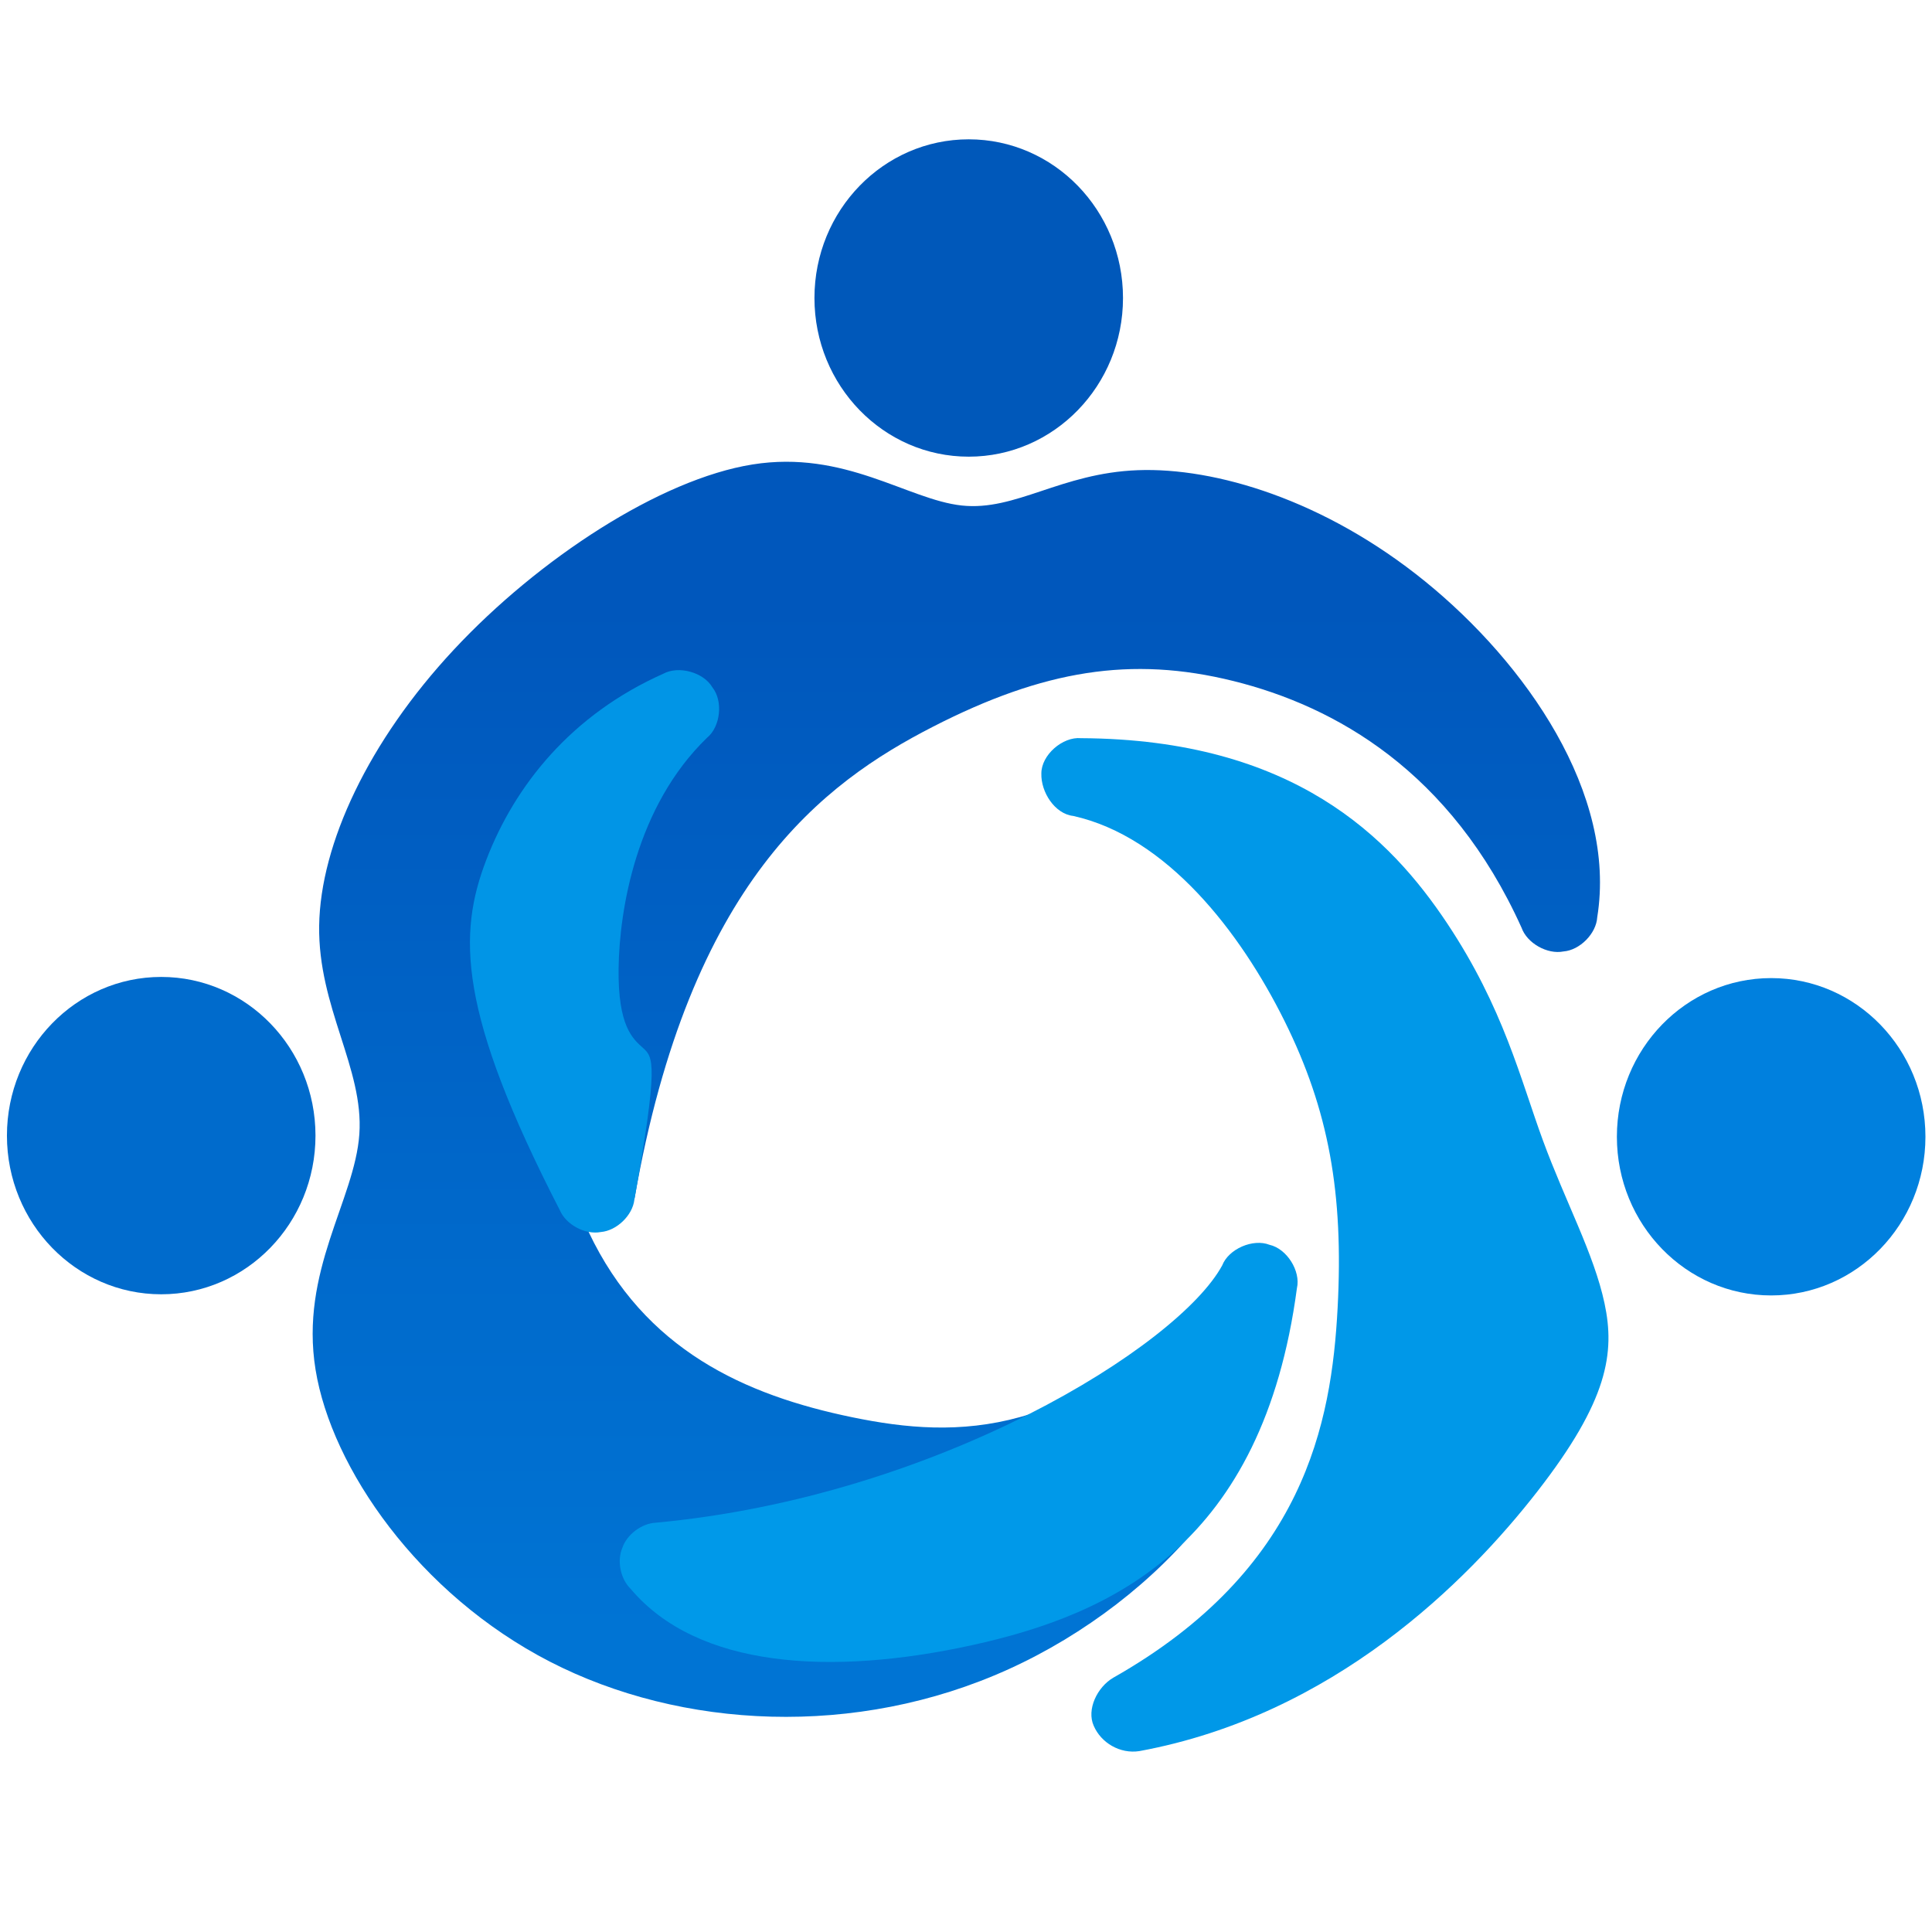
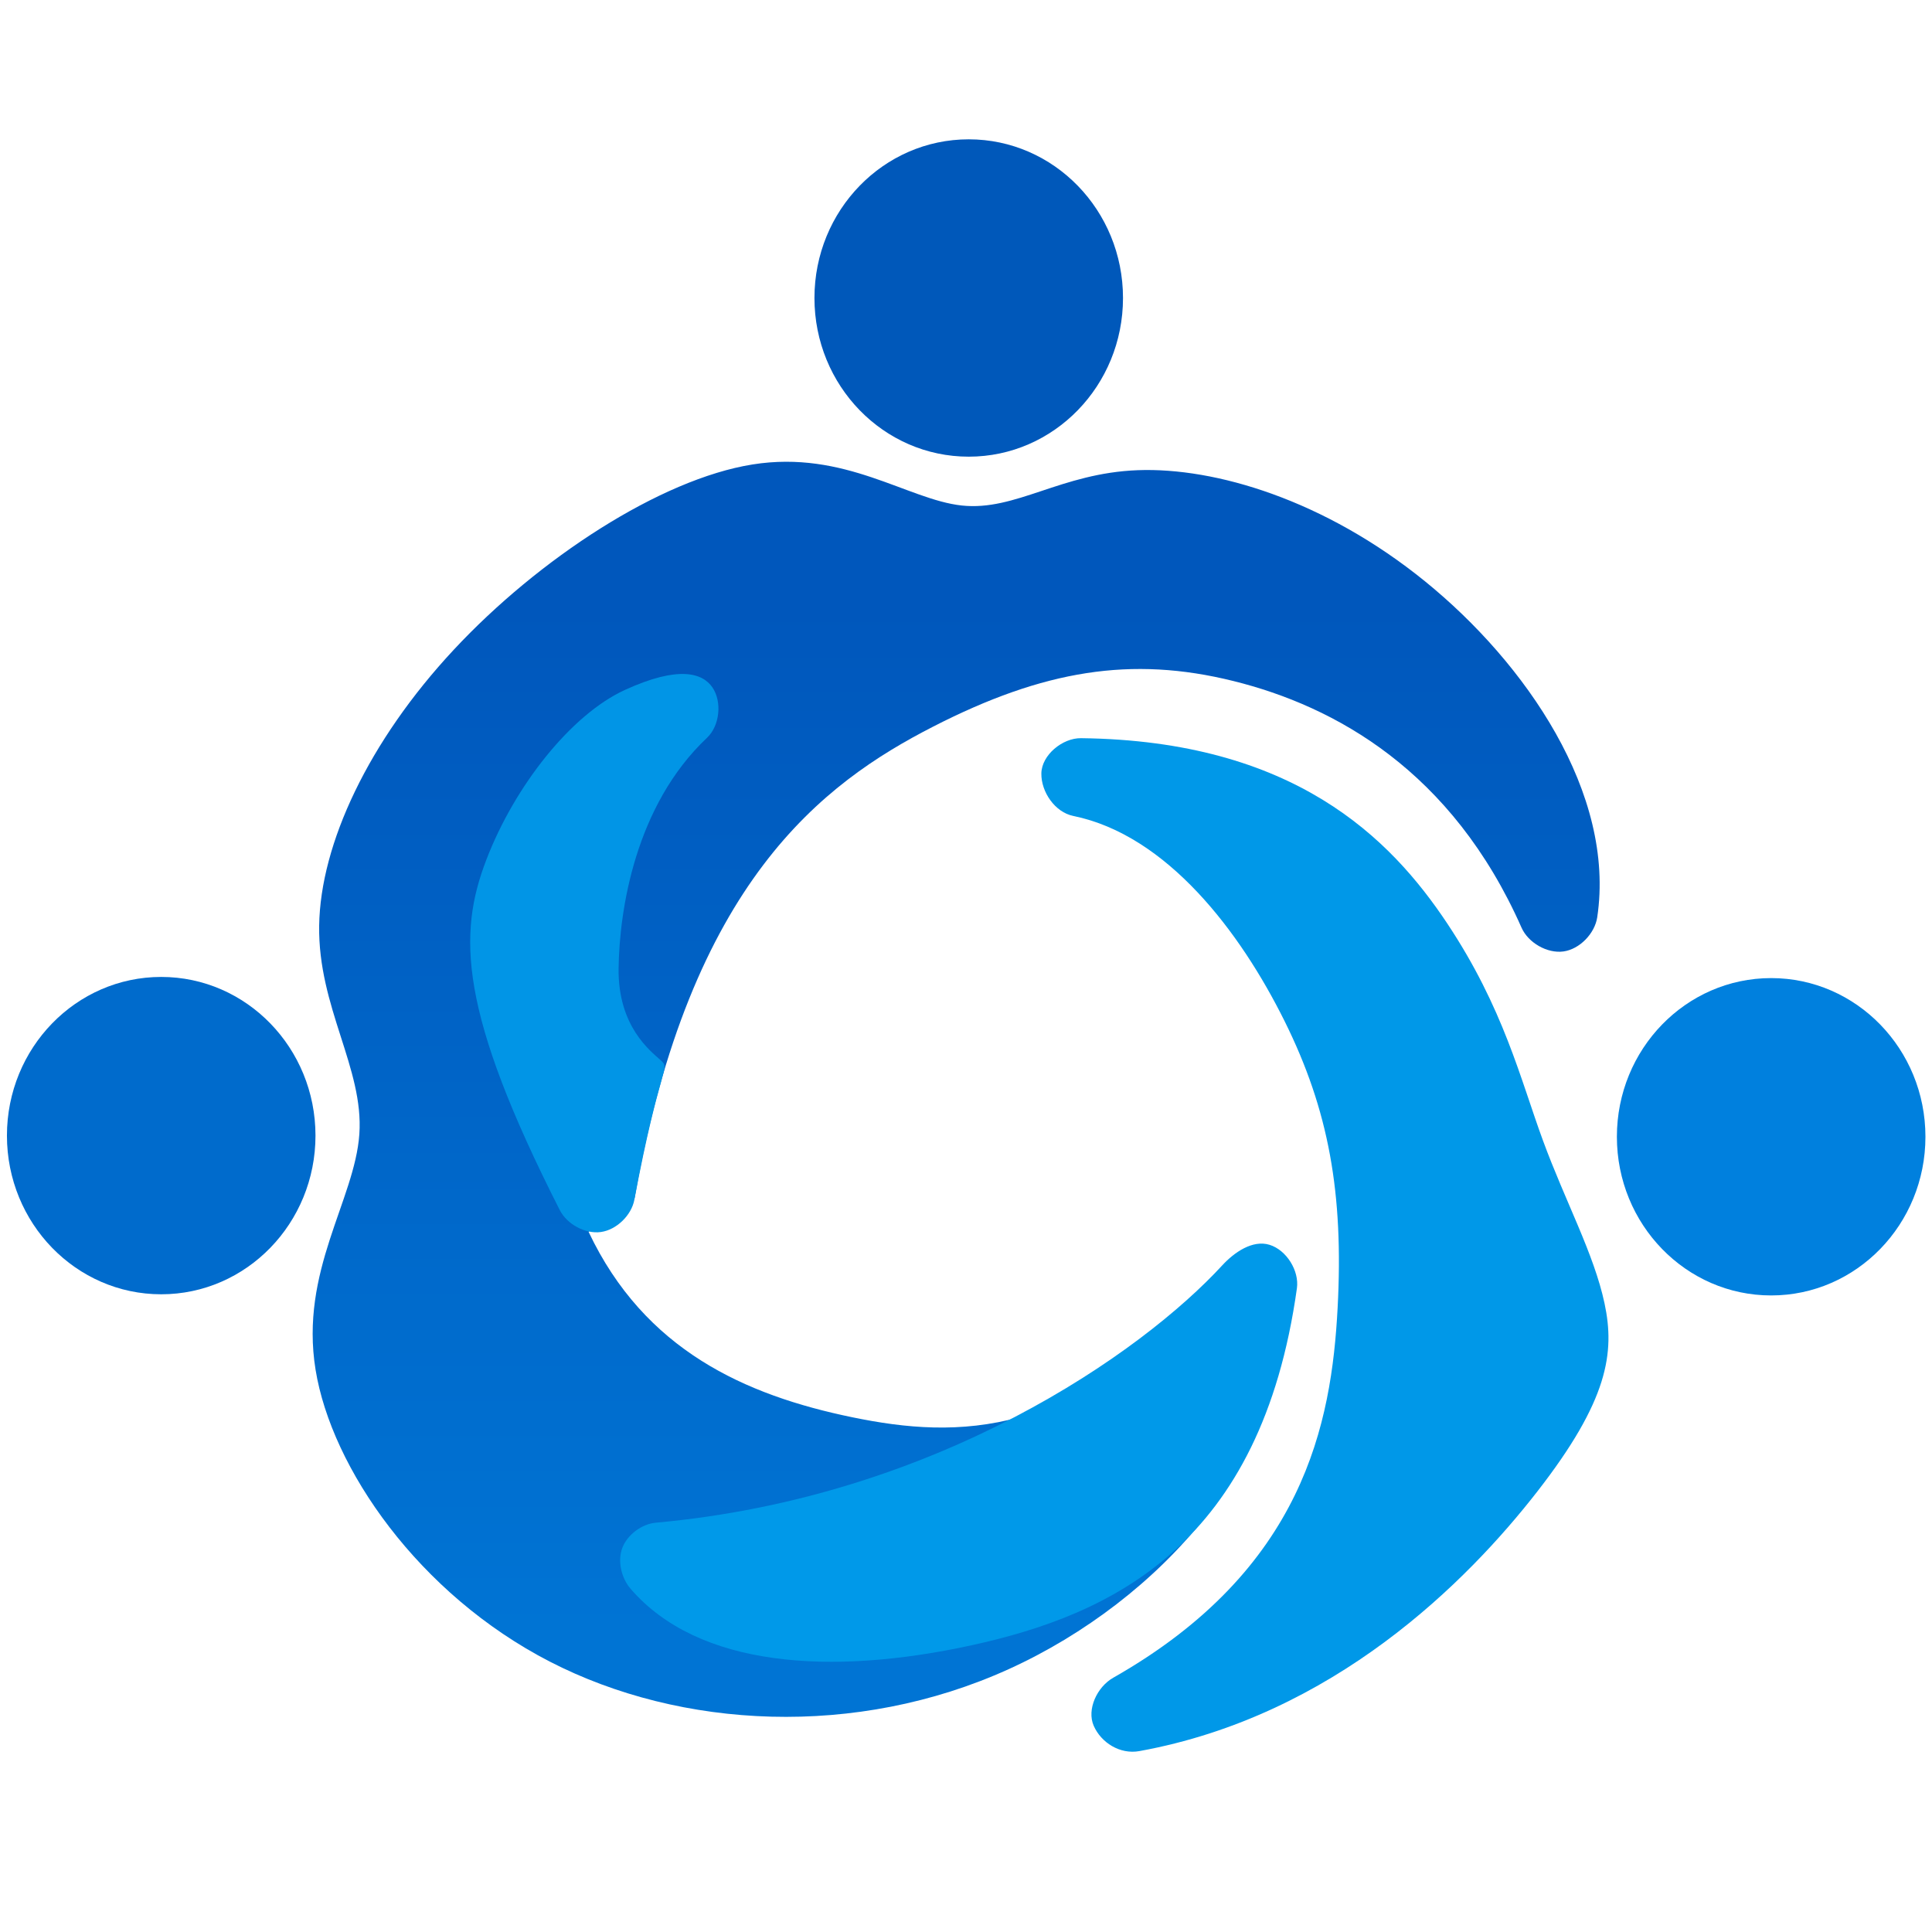
<svg xmlns="http://www.w3.org/2000/svg" xmlns:xlink="http://www.w3.org/1999/xlink" version="1.1" width="400" height="400" id="svg41" xml:space="preserve">
  <defs id="defs41">
    <linearGradient id="linearGradient1">
      <stop style="stop-color:#0057bc;stop-opacity:1;" offset="0" id="stop1" />
      <stop style="stop-color:#0074d4;stop-opacity:1;" offset="1" id="stop2" />
    </linearGradient>
    <linearGradient xlink:href="#linearGradient1" id="linearGradient2" x1="146.018" y1="125.082" x2="146.018" y2="337.667" gradientUnits="userSpaceOnUse" />
  </defs>
  <ellipse style="display:inline;fill:#0058ba;fill-opacity:1;stroke-width:1.031" id="path42" cx="200.564" cy="61.697" rx="31.941" ry="32.852" />
  <ellipse style="display:inline;fill:#006bcc;fill-opacity:1;stroke-width:1.031" id="path42-7" cx="33.377" cy="235.116" rx="31.941" ry="32.852" />
  <ellipse style="display:inline;fill:#0080de;fill-opacity:1;stroke-width:1.031" id="path42-9" cx="366.7" cy="235.355" rx="31.941" ry="32.852" />
-   <path d="m 131.396,248.007 c 11.466,-65.418 38.951,-85.86 61.801,-97.567 22.85,-11.707 41.064,-14.678 62.149,-9.445 21.085,5.233 45.04,18.672 59.676,51.078 1.119,3.194 5.334,5.583 8.672,4.915 3.395,-0.261 6.795,-3.7 6.996,-7.077 4.134,-25.592 -14.828,-52.65 -35.641,-69.542 -20.813,-16.893 -43.478,-23.621 -59.465,-23.022 -15.986,0.598 -25.295,8.522 -36.469,7.313 -11.174,-1.209 -24.214,-11.55 -43.317,-8.498 -19.103,3.053 -44.27,19.5 -61.862,38.373 -17.592,18.873 -27.609,40.172 -27.857,57.112 -0.248,16.94 9.272,29.522 8.32,43.173 -0.952,13.651 -12.377,28.371 -9.065,48.765 3.311,20.394 21.359,46.463 48.512,60.442 27.154,13.98 63.413,15.872 94.948,1.575 31.535,-14.296 58.344,-44.78 54.376,-72.39 l -11.059,-7.064 c -30.171,31.664 -53.557,31.842 -75.678,27.277 -22.121,-4.564 -42.978,-13.872 -54.575,-38.394 z" stroke="#000000" stroke-width="0.71" fill-opacity="0" id="path6" style="display:inline;fill:url(#linearGradient2);fill-opacity:1;stroke:none" />
-   <path d="m 226.443,357.308 c -1.511,-3.371 0.713,-7.996 4.033,-9.946 39.578,-22.412 45.199,-52.761 46.462,-76.541 1.263,-23.78 -1.833,-40.991 -10.995,-59.442 -9.161,-18.45 -24.388,-38.14 -43.743,-42.448 -3.814,-0.416 -6.712,-4.936 -6.598,-8.786 -0.018,-3.818 4.387,-7.663 8.207,-7.314 44.087,0.226 64.059,20.696 75.783,38.295 11.724,17.599 15.2,32.329 19.872,45.035 4.671,12.706 10.537,23.389 12.733,33.665 2.196,10.276 0.721,20.145 -13.861,38.907 -14.582,18.761 -42.272,46.416 -82.45,53.815 -4.027,0.626 -7.938,-1.738 -9.443,-5.239 z" stroke="#000000" stroke-width="0.71" fill-opacity="0" id="path7" style="display:inline;fill:#0098e8;fill-opacity:1;stroke:none" />
-   <path d="m 135.786,315.256 c -2.931,0.141 -6.004,2.45 -6.939,5.213 -1.145,2.684 -0.387,6.436 1.712,8.473 13.805,16.4 41.383,18.09 70.653,11.681 29.27,-6.409 60.232,-20.917 67.301,-73.91 0.832,-3.559 -2.092,-8.189 -5.68,-8.993 -3.422,-1.339 -8.461,0.857 -9.787,4.265 -9.064,16.697 -58.953,47.87 -117.26,53.271 z" stroke="#000000" stroke-width="0.71" fill-opacity="0" id="path4" style="display:inline;fill:#0099e9;fill-opacity:1;stroke:none" />
-   <path d="m 137.461,139.429 c -19.199,8.504 -30.888,23.237 -36.776,38.592 -5.889,15.355 -5.977,31.331 15.219,72.529 1.259,3.007 5.286,5.151 8.504,4.526 3.267,-0.276 6.549,-3.434 6.929,-6.669 5.032,-28.287 3.908,-29.532 1.794,-31.437 -2.114,-1.905 -5.219,-4.472 -5.056,-16.493 0.162,-12.021 3.592,-33.497 18.309,-47.728 2.8,-2.294 3.366,-7.612 1.111,-10.437 -1.813,-3.123 -6.998,-4.56 -10.177,-2.819 z" stroke="#000000" stroke-width="0.71" fill-opacity="0" id="path5-3" style="display:inline;fill:#0195e6;fill-opacity:1;stroke:none" />
+   <path d="m 131.396,248.007 c 11.466,-65.418 38.951,-85.86 61.801,-97.567 22.85,-11.707 41.064,-14.678 62.149,-9.445 21.085,5.233 45.286,18.562 59.676,51.078 1.37,3.095 5.3,5.38 8.672,4.915 3.373,-0.465 6.495,-3.732 6.996,-7.077 3.837,-25.638 -14.828,-52.65 -35.641,-69.542 -20.813,-16.893 -43.478,-23.621 -59.465,-23.022 -15.986,0.598 -25.295,8.522 -36.469,7.313 -11.174,-1.209 -24.214,-11.55 -43.317,-8.498 -19.103,3.053 -44.27,19.5 -61.862,38.373 -17.592,18.873 -27.609,40.172 -27.857,57.112 -0.248,16.94 9.272,29.522 8.32,43.173 -0.952,13.651 -12.377,28.371 -9.065,48.765 3.311,20.394 21.359,46.463 48.512,60.442 27.154,13.98 63.413,15.872 94.948,1.575 31.535,-14.296 58.344,-44.78 54.376,-72.39 l -11.059,-7.064 c -30.171,31.664 -53.557,31.842 -75.678,27.277 -22.121,-4.564 -42.978,-13.872 -54.575,-38.394 z" stroke="#000000" stroke-width="0.71" fill-opacity="0" id="path6" style="display:inline;fill:url(#linearGradient2);fill-opacity:1;stroke:none" />
+   <path d="m 226.443,357.308 c -1.485,-3.383 0.685,-8.045 4.033,-9.946 39.55,-22.461 45.199,-52.761 46.462,-76.541 1.263,-23.78 -1.833,-40.991 -10.995,-59.442 -9.161,-18.45 -24.314,-38.486 -43.743,-42.448 -3.759,-0.766 -6.646,-4.934 -6.598,-8.786 0.048,-3.818 4.371,-7.36 8.207,-7.314 44.084,0.529 64.059,20.696 75.783,38.295 11.724,17.599 15.2,32.329 19.872,45.035 4.671,12.706 10.537,23.389 12.733,33.665 2.196,10.276 0.721,20.145 -13.861,38.907 -14.582,18.761 -42.253,46.517 -82.45,53.815 -4.01,0.728 -7.911,-1.75 -9.443,-5.239 z" stroke="#000000" stroke-width="0.71" fill-opacity="0" id="path7" style="display:inline;fill:#0098e8;fill-opacity:1;stroke:none" />
+   <path d="m 135.786,315.256 c -2.922,0.264 -5.898,2.488 -6.939,5.213 -1.041,2.726 -0.199,6.258 1.712,8.473 14.002,16.231 41.383,18.09 70.653,11.681 29.27,-6.409 59.903,-20.962 67.301,-73.91 0.506,-3.62 -2.164,-7.918 -5.68,-8.993 -3.514,-1.074 -7.312,1.573 -9.787,4.265 -16.506,17.951 -58.942,47.993 -117.26,53.271 z" stroke="#000000" stroke-width="0.71" fill-opacity="0" id="path4" style="display:inline;fill:#0099e9;fill-opacity:1;stroke:none" />
+   <path d="m 100.685,178.021 c -5.889,15.355 -5.763,31.221 15.219,72.529 1.476,2.907 5.257,4.977 8.504,4.526 3.247,-0.451 6.328,-3.468 6.929,-6.669 5.282,-28.128 7.561,-26.999 5.447,-28.904 -2.114,-1.905 -8.872,-7.004 -8.71,-19.025 0.162,-12.021 3.417,-33.679 18.309,-47.728 2.633,-2.484 3.152,-7.453 1.111,-10.437 -2.039,-2.981 -6.998,-4.56 -18.115,0.53 -11.117,5.09 -22.806,19.824 -28.694,35.178 z" stroke="#000000" stroke-width="0.71" fill-opacity="0" id="path5-3" style="display:inline;fill:#0195e6;fill-opacity:1;stroke:none" />
</svg>
